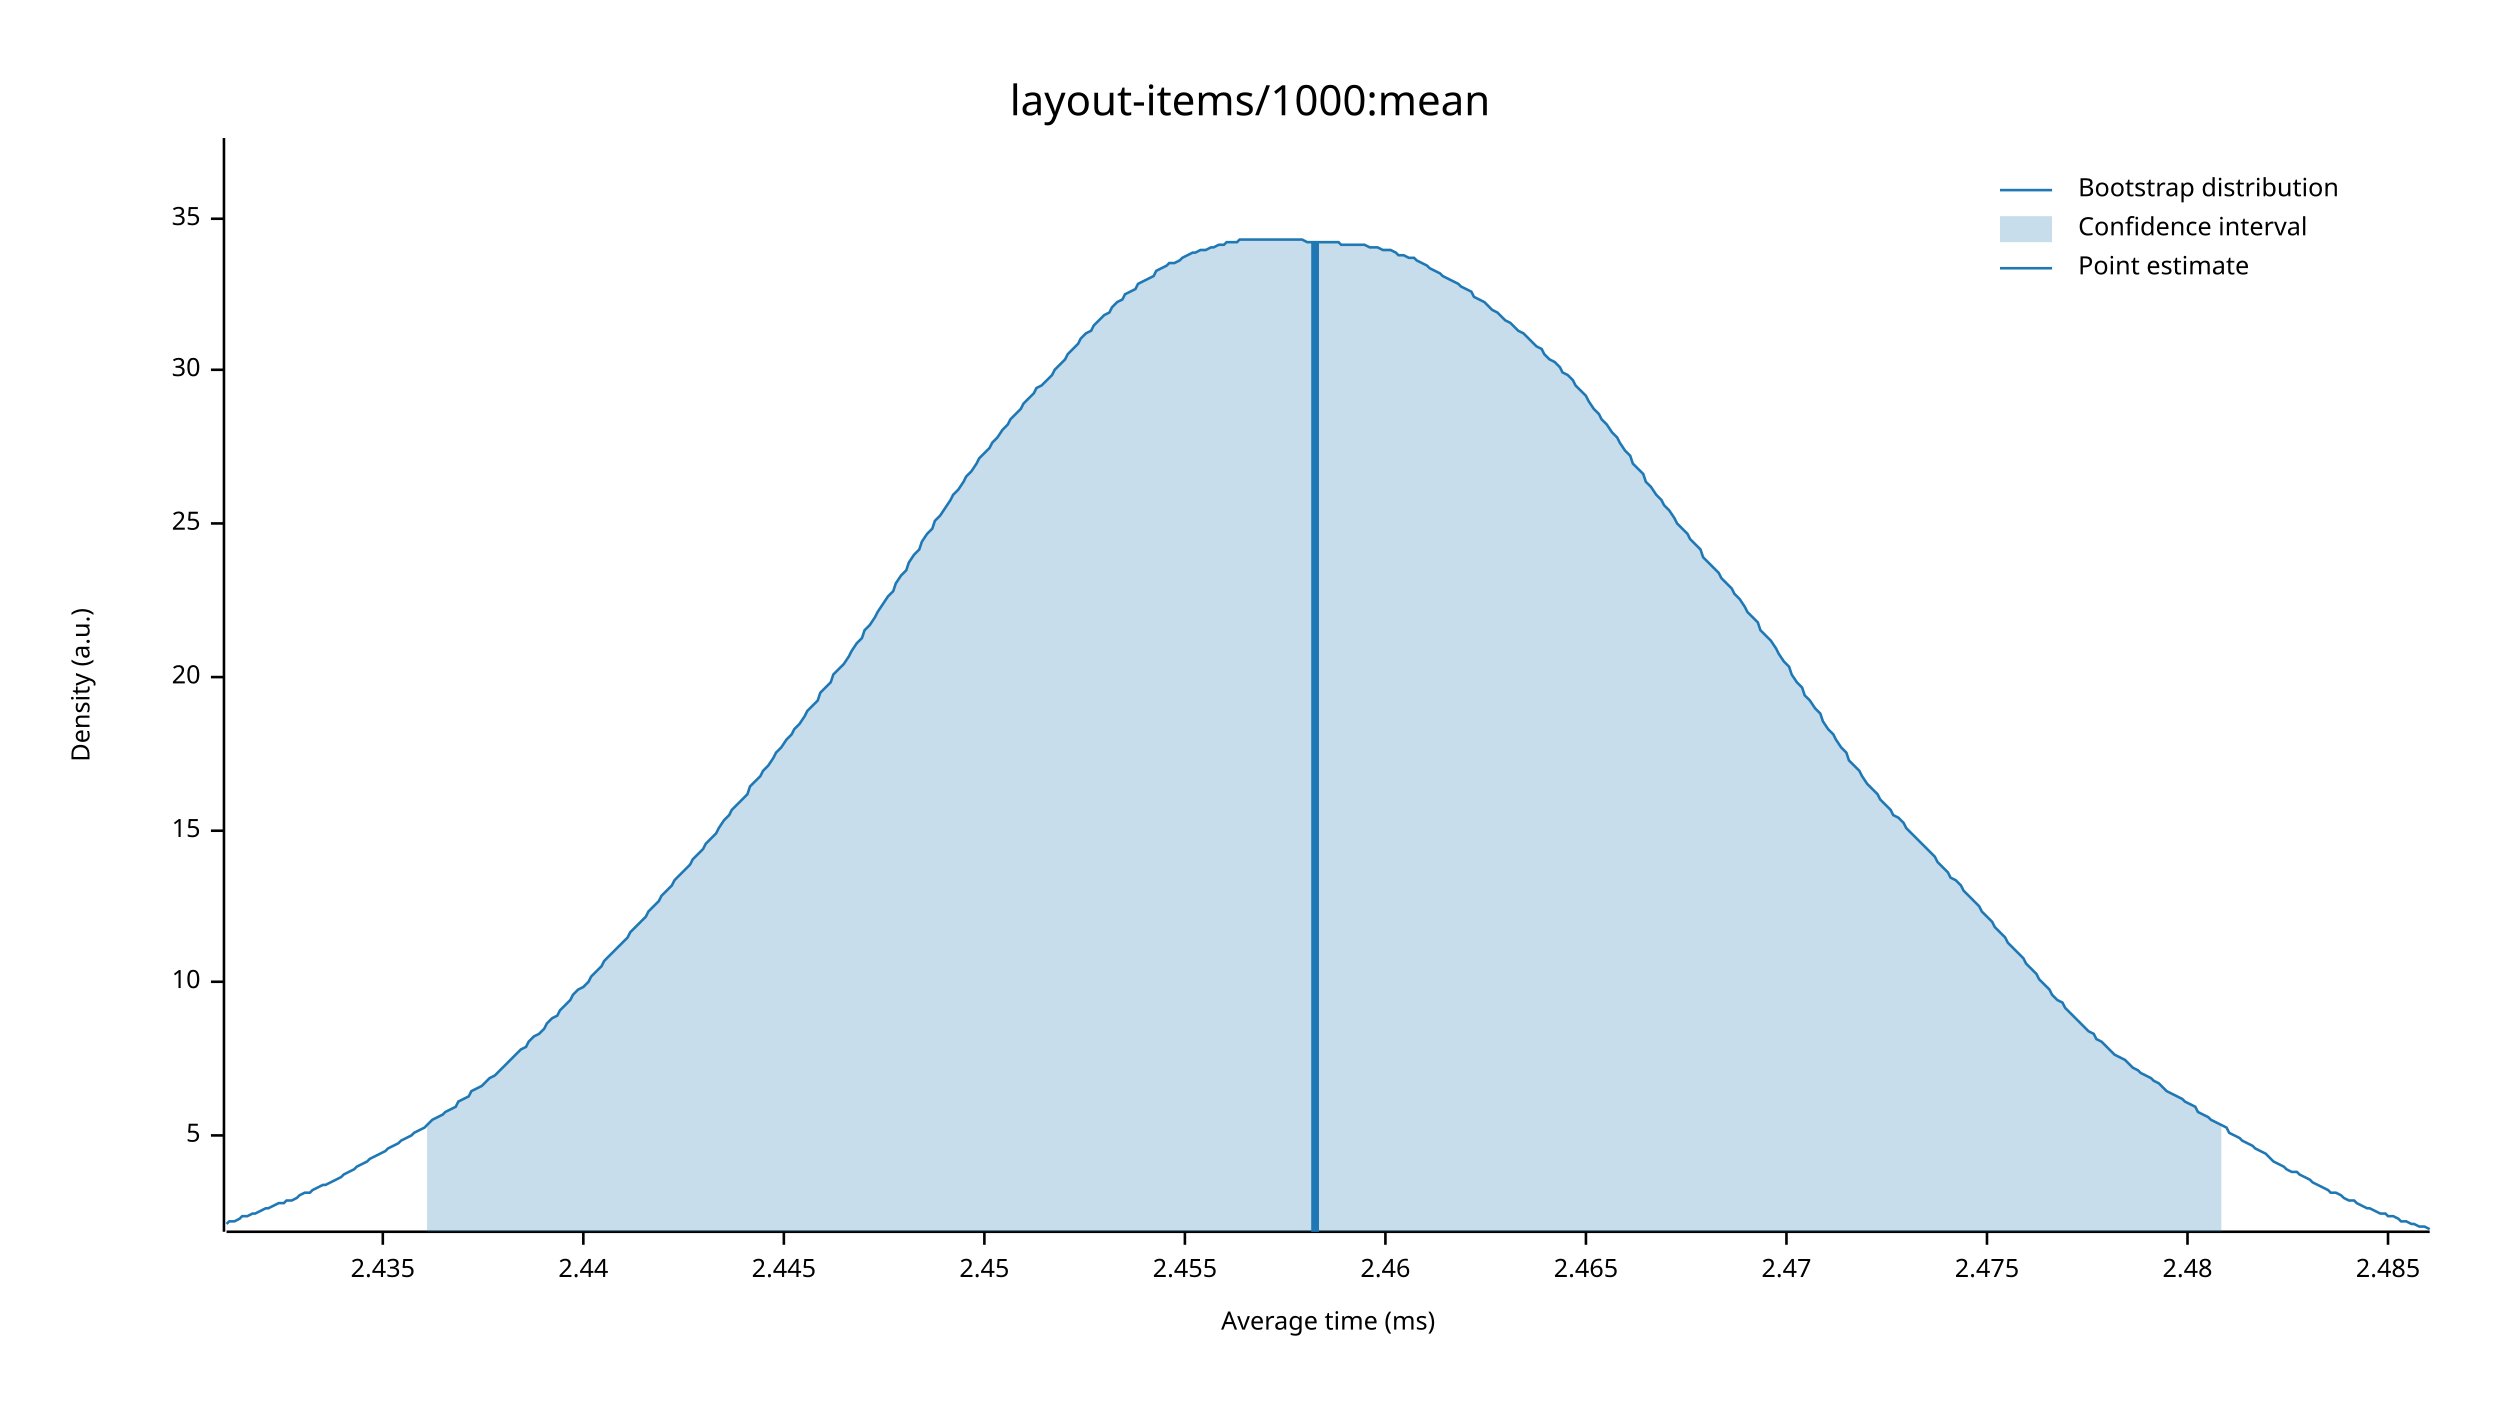
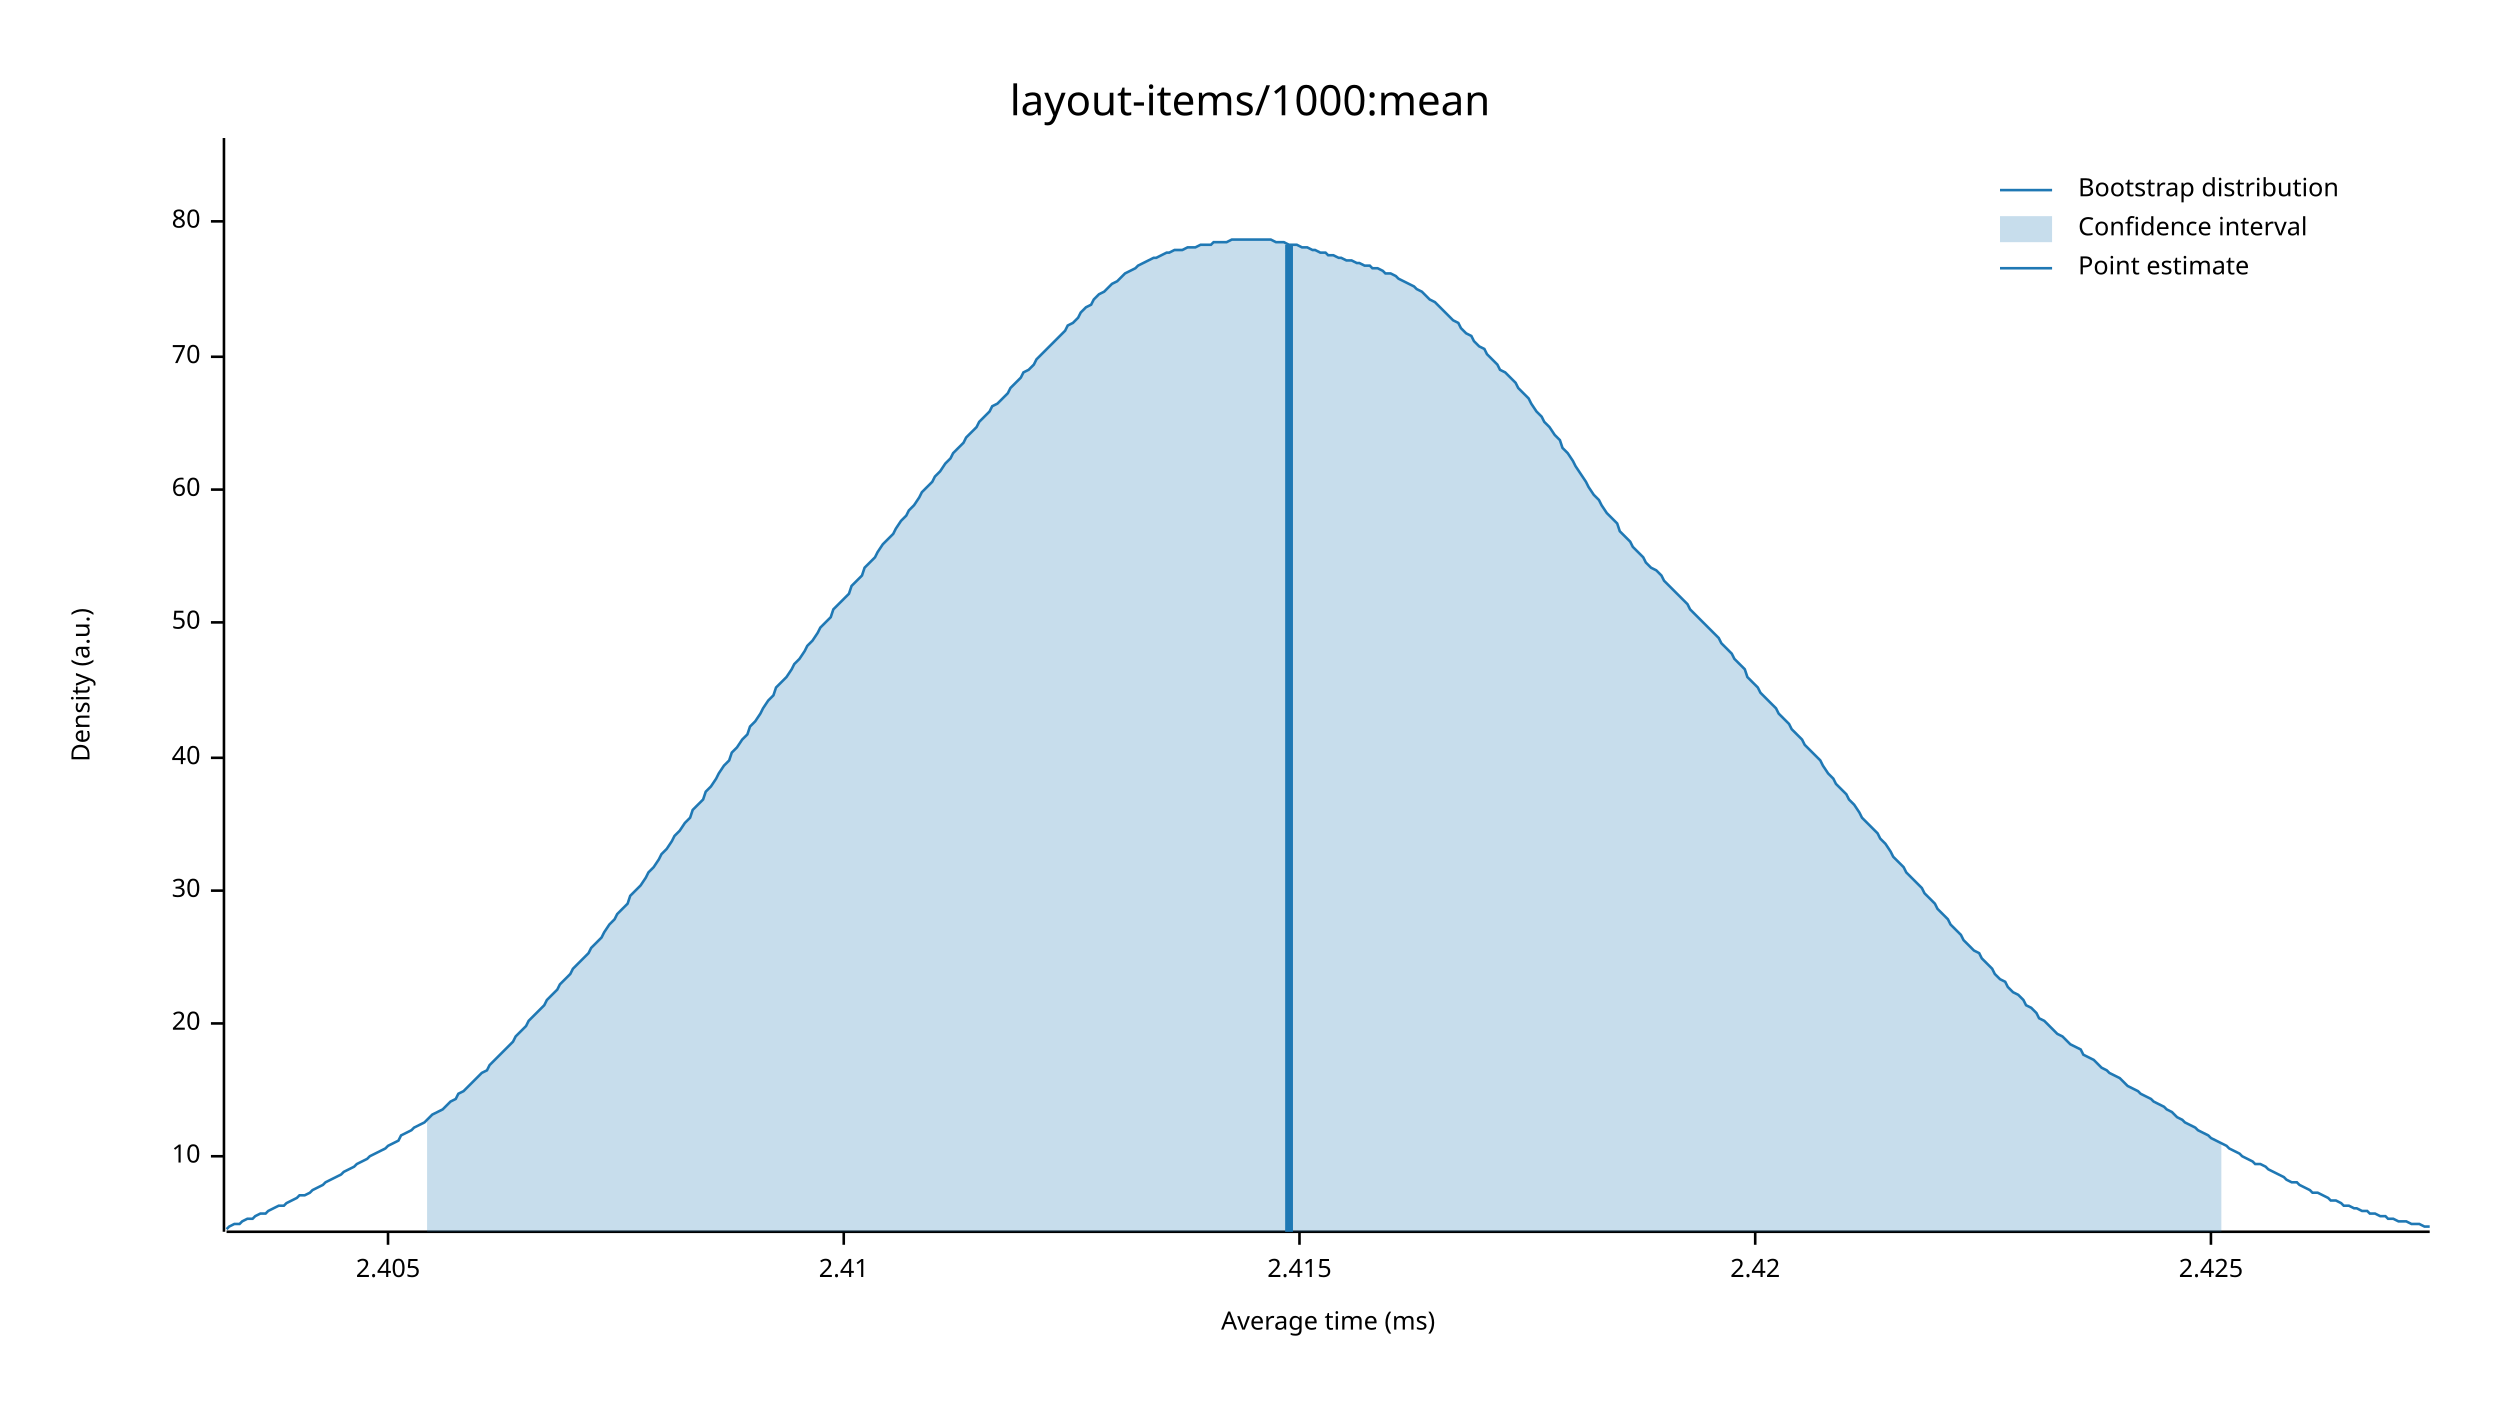
<svg xmlns="http://www.w3.org/2000/svg" style="background-color: white;" width="960" height="540" viewBox="0 0 960 540">
  <text x="480" y="32" dy="0.76em" text-anchor="middle" font-family="sans-serif" font-size="16.129" opacity="1" fill="#000000">
layout-items/1000:mean
</text>
  <text x="27" y="263" dy="0.76em" text-anchor="middle" font-family="sans-serif" font-size="9.677" opacity="1" fill="#000000" transform="rotate(270, 27, 263)">
Density (a.u.)
</text>
  <text x="510" y="513" dy="-0.5ex" text-anchor="middle" font-family="sans-serif" font-size="9.677" opacity="1" fill="#000000">
Average time (ms)
</text>
  <polyline fill="none" opacity="1" stroke="#000000" stroke-width="1" points="86,53 86,473 " />
-   <text x="77" y="436" dy="0.5ex" text-anchor="end" font-family="sans-serif" font-size="9.677" opacity="1" fill="#000000">
- 5
- </text>
-   <polyline fill="none" opacity="1" stroke="#000000" stroke-width="1" points="81,436 86,436 " />
-   <text x="77" y="377" dy="0.5ex" text-anchor="end" font-family="sans-serif" font-size="9.677" opacity="1" fill="#000000">
+   <text x="77" y="444" dy="0.5ex" text-anchor="end" font-family="sans-serif" font-size="9.677" opacity="1" fill="#000000">
10
</text>
-   <polyline fill="none" opacity="1" stroke="#000000" stroke-width="1" points="81,377 86,377 " />
-   <text x="77" y="319" dy="0.5ex" text-anchor="end" font-family="sans-serif" font-size="9.677" opacity="1" fill="#000000">
- 15
- </text>
-   <polyline fill="none" opacity="1" stroke="#000000" stroke-width="1" points="81,319 86,319 " />
-   <text x="77" y="260" dy="0.5ex" text-anchor="end" font-family="sans-serif" font-size="9.677" opacity="1" fill="#000000">
+   <polyline fill="none" opacity="1" stroke="#000000" stroke-width="1" points="81,444 86,444 " />
+   <text x="77" y="393" dy="0.5ex" text-anchor="end" font-family="sans-serif" font-size="9.677" opacity="1" fill="#000000">
20
</text>
-   <polyline fill="none" opacity="1" stroke="#000000" stroke-width="1" points="81,260 86,260 " />
-   <text x="77" y="201" dy="0.5ex" text-anchor="end" font-family="sans-serif" font-size="9.677" opacity="1" fill="#000000">
- 25
- </text>
-   <polyline fill="none" opacity="1" stroke="#000000" stroke-width="1" points="81,201 86,201 " />
-   <text x="77" y="142" dy="0.5ex" text-anchor="end" font-family="sans-serif" font-size="9.677" opacity="1" fill="#000000">
+   <polyline fill="none" opacity="1" stroke="#000000" stroke-width="1" points="81,393 86,393 " />
+   <text x="77" y="342" dy="0.5ex" text-anchor="end" font-family="sans-serif" font-size="9.677" opacity="1" fill="#000000">
30
</text>
-   <polyline fill="none" opacity="1" stroke="#000000" stroke-width="1" points="81,142 86,142 " />
-   <text x="77" y="84" dy="0.5ex" text-anchor="end" font-family="sans-serif" font-size="9.677" opacity="1" fill="#000000">
- 35
+   <polyline fill="none" opacity="1" stroke="#000000" stroke-width="1" points="81,342 86,342 " />
+   <text x="77" y="291" dy="0.5ex" text-anchor="end" font-family="sans-serif" font-size="9.677" opacity="1" fill="#000000">
+ 40
</text>
-   <polyline fill="none" opacity="1" stroke="#000000" stroke-width="1" points="81,84 86,84 " />
+   <polyline fill="none" opacity="1" stroke="#000000" stroke-width="1" points="81,291 86,291 " />
+   <text x="77" y="239" dy="0.5ex" text-anchor="end" font-family="sans-serif" font-size="9.677" opacity="1" fill="#000000">
+ 50
+ </text>
+   <polyline fill="none" opacity="1" stroke="#000000" stroke-width="1" points="81,239 86,239 " />
+   <text x="77" y="188" dy="0.5ex" text-anchor="end" font-family="sans-serif" font-size="9.677" opacity="1" fill="#000000">
+ 60
+ </text>
+   <polyline fill="none" opacity="1" stroke="#000000" stroke-width="1" points="81,188 86,188 " />
+   <text x="77" y="137" dy="0.5ex" text-anchor="end" font-family="sans-serif" font-size="9.677" opacity="1" fill="#000000">
+ 70
+ </text>
+   <polyline fill="none" opacity="1" stroke="#000000" stroke-width="1" points="81,137 86,137 " />
+   <text x="77" y="85" dy="0.5ex" text-anchor="end" font-family="sans-serif" font-size="9.677" opacity="1" fill="#000000">
+ 80
+ </text>
+   <polyline fill="none" opacity="1" stroke="#000000" stroke-width="1" points="81,85 86,85 " />
  <polyline fill="none" opacity="1" stroke="#000000" stroke-width="1" points="87,473 933,473 " />
-   <text x="147" y="483" dy="0.76em" text-anchor="middle" font-family="sans-serif" font-size="9.677" opacity="1" fill="#000000">
- 2.435
+   <text x="149" y="483" dy="0.76em" text-anchor="middle" font-family="sans-serif" font-size="9.677" opacity="1" fill="#000000">
+ 2.405
</text>
-   <polyline fill="none" opacity="1" stroke="#000000" stroke-width="1" points="147,473 147,478 " />
-   <text x="224" y="483" dy="0.76em" text-anchor="middle" font-family="sans-serif" font-size="9.677" opacity="1" fill="#000000">
- 2.44
+   <polyline fill="none" opacity="1" stroke="#000000" stroke-width="1" points="149,473 149,478 " />
+   <text x="324" y="483" dy="0.76em" text-anchor="middle" font-family="sans-serif" font-size="9.677" opacity="1" fill="#000000">
+ 2.41
</text>
-   <polyline fill="none" opacity="1" stroke="#000000" stroke-width="1" points="224,473 224,478 " />
-   <text x="301" y="483" dy="0.76em" text-anchor="middle" font-family="sans-serif" font-size="9.677" opacity="1" fill="#000000">
- 2.445
+   <polyline fill="none" opacity="1" stroke="#000000" stroke-width="1" points="324,473 324,478 " />
+   <text x="499" y="483" dy="0.76em" text-anchor="middle" font-family="sans-serif" font-size="9.677" opacity="1" fill="#000000">
+ 2.415
</text>
-   <polyline fill="none" opacity="1" stroke="#000000" stroke-width="1" points="301,473 301,478 " />
-   <text x="378" y="483" dy="0.76em" text-anchor="middle" font-family="sans-serif" font-size="9.677" opacity="1" fill="#000000">
- 2.45
+   <polyline fill="none" opacity="1" stroke="#000000" stroke-width="1" points="499,473 499,478 " />
+   <text x="674" y="483" dy="0.76em" text-anchor="middle" font-family="sans-serif" font-size="9.677" opacity="1" fill="#000000">
+ 2.42
</text>
-   <polyline fill="none" opacity="1" stroke="#000000" stroke-width="1" points="378,473 378,478 " />
-   <text x="455" y="483" dy="0.76em" text-anchor="middle" font-family="sans-serif" font-size="9.677" opacity="1" fill="#000000">
- 2.455
+   <polyline fill="none" opacity="1" stroke="#000000" stroke-width="1" points="674,473 674,478 " />
+   <text x="849" y="483" dy="0.76em" text-anchor="middle" font-family="sans-serif" font-size="9.677" opacity="1" fill="#000000">
+ 2.425
</text>
-   <polyline fill="none" opacity="1" stroke="#000000" stroke-width="1" points="455,473 455,478 " />
-   <text x="532" y="483" dy="0.76em" text-anchor="middle" font-family="sans-serif" font-size="9.677" opacity="1" fill="#000000">
- 2.46
- </text>
-   <polyline fill="none" opacity="1" stroke="#000000" stroke-width="1" points="532,473 532,478 " />
-   <text x="609" y="483" dy="0.76em" text-anchor="middle" font-family="sans-serif" font-size="9.677" opacity="1" fill="#000000">
- 2.465
- </text>
-   <polyline fill="none" opacity="1" stroke="#000000" stroke-width="1" points="609,473 609,478 " />
-   <text x="686" y="483" dy="0.76em" text-anchor="middle" font-family="sans-serif" font-size="9.677" opacity="1" fill="#000000">
- 2.47
- </text>
-   <polyline fill="none" opacity="1" stroke="#000000" stroke-width="1" points="686,473 686,478 " />
-   <text x="763" y="483" dy="0.76em" text-anchor="middle" font-family="sans-serif" font-size="9.677" opacity="1" fill="#000000">
- 2.475
- </text>
-   <polyline fill="none" opacity="1" stroke="#000000" stroke-width="1" points="763,473 763,478 " />
-   <text x="840" y="483" dy="0.76em" text-anchor="middle" font-family="sans-serif" font-size="9.677" opacity="1" fill="#000000">
- 2.48
- </text>
-   <polyline fill="none" opacity="1" stroke="#000000" stroke-width="1" points="840,473 840,478 " />
-   <text x="917" y="483" dy="0.76em" text-anchor="middle" font-family="sans-serif" font-size="9.677" opacity="1" fill="#000000">
- 2.485
- </text>
-   <polyline fill="none" opacity="1" stroke="#000000" stroke-width="1" points="917,473 917,478 " />
-   <polyline fill="none" opacity="1" stroke="#1F78B4" stroke-width="1" points="87,470 88,469 90,469 92,468 93,467 95,467 97,466 98,466 100,465 102,464 103,464 105,463 107,462 109,462 110,461 112,461 114,460 115,459 117,458 119,458 120,457 122,456 124,455 125,455 127,454 129,453 131,452 132,451 134,450 136,449 137,448 139,447 141,446 142,445 144,444 146,443 148,442 149,441 151,440 153,439 154,438 156,437 158,436 159,435 161,434 163,433 164,432 166,430 168,429 170,428 171,427 173,426 175,425 176,423 178,422 180,421 181,419 183,418 185,417 187,415 188,414 190,413 192,411 193,410 195,408 197,406 198,405 200,403 202,402 203,400 205,398 207,397 209,395 210,393 212,391 214,390 215,388 217,386 219,384 220,382 222,380 224,379 226,377 227,375 229,373 231,371 232,369 234,367 236,365 237,364 239,362 241,360 242,358 244,356 246,354 248,352 249,350 251,348 253,346 254,344 256,342 258,340 259,338 261,336 263,334 265,332 266,330 268,328 270,326 271,324 273,322 275,320 276,318 278,315 280,313 281,311 283,309 285,307 287,305 288,302 290,300 292,298 293,296 295,294 297,291 298,289 300,287 302,284 304,282 305,280 307,278 309,275 310,273 312,271 314,269 315,266 317,264 319,262 320,259 322,257 324,255 326,252 327,250 329,247 331,245 332,242 334,240 336,237 337,235 339,232 341,229 343,227 344,224 346,221 348,219 349,216 351,213 353,211 354,208 356,205 358,203 359,200 361,198 363,195 365,192 366,190 368,188 370,185 371,183 373,181 375,178 376,176 378,174 380,172 381,170 383,168 385,165 387,163 388,161 390,159 392,157 393,155 395,153 397,151 398,149 400,148 402,146 404,144 405,142 407,140 409,138 410,136 412,134 414,132 415,130 417,128 419,127 420,125 422,123 424,121 426,120 427,118 429,116 431,115 432,113 434,112 436,111 437,109 439,108 441,107 443,106 444,104 446,103 448,102 449,101 451,101 453,100 454,99 456,98 458,97 459,97 461,96 463,96 465,95 466,95 468,94 470,94 471,93 473,93 475,93 476,92 478,92 480,92 482,92 483,92 485,92 487,92 488,92 490,92 492,92 493,92 495,92 497,92 498,92 500,92 502,93 504,93 505,93 507,93 509,93 510,93 512,93 514,93 515,94 517,94 519,94 521,94 522,94 524,94 526,95 527,95 529,95 531,96 532,96 534,96 536,97 537,98 539,98 541,99 543,99 544,100 546,101 548,102 549,103 551,104 553,105 554,106 556,107 558,108 560,109 561,110 563,111 565,112 566,114 568,115 570,116 571,117 573,119 575,120 576,121 578,123 580,124 582,126 583,127 585,128 587,130 588,131 590,133 592,134 593,136 595,138 597,139 599,141 600,143 602,144 604,146 605,148 607,150 609,152 610,154 612,157 614,159 615,161 617,163 619,166 621,168 622,170 624,173 626,175 627,178 629,180 631,182 632,185 634,187 636,190 638,192 639,194 641,196 643,199 644,201 646,203 648,205 649,207 651,209 653,211 654,214 656,216 658,218 660,220 661,222 663,224 665,226 666,228 668,230 670,233 671,235 673,237 675,239 676,242 678,244 680,246 682,249 683,251 685,254 687,256 688,259 690,262 692,264 693,267 695,269 697,272 699,274 700,277 702,280 704,282 705,284 707,287 709,289 710,292 712,294 714,296 715,298 717,301 719,303 721,305 722,307 724,309 726,311 727,313 729,314 731,316 732,318 734,320 736,322 738,324 739,325 741,327 743,329 744,331 746,333 748,335 749,337 751,338 753,340 754,342 756,344 758,346 760,348 761,350 763,352 765,354 766,356 768,358 770,360 771,362 773,364 775,366 777,368 778,370 780,372 782,374 783,376 785,378 787,380 788,382 790,384 792,385 793,387 795,389 797,391 799,393 800,394 802,396 804,397 805,399 807,400 809,402 810,403 812,405 814,406 816,407 817,408 819,410 821,411 822,412 824,413 826,414 827,415 829,416 831,418 832,419 834,420 836,421 838,422 839,423 841,424 843,425 844,427 846,428 848,429 849,430 851,431 853,432 855,433 856,435 858,436 860,437 861,438 863,439 865,440 866,441 868,442 870,443 871,444 873,446 875,447 877,448 878,449 880,450 882,450 883,451 885,452 887,453 888,454 890,455 892,456 894,457 895,458 897,458 899,459 900,460 902,461 904,461 905,462 907,463 909,464 910,464 912,465 914,466 916,466 917,467 919,467 921,468 922,469 924,469 926,470 927,470 929,471 931,471 933,472 " />
-   <polygon opacity="0.25" fill="#1F78B4" points="164,432 166,430 168,429 170,428 171,427 173,426 175,425 176,423 178,422 180,421 181,419 183,418 185,417 187,415 188,414 190,413 192,411 193,410 195,408 197,406 198,405 200,403 202,402 203,400 205,398 207,397 209,395 210,393 212,391 214,390 215,388 217,386 219,384 220,382 222,380 224,379 226,377 227,375 229,373 231,371 232,369 234,367 236,365 237,364 239,362 241,360 242,358 244,356 246,354 248,352 249,350 251,348 253,346 254,344 256,342 258,340 259,338 261,336 263,334 265,332 266,330 268,328 270,326 271,324 273,322 275,320 276,318 278,315 280,313 281,311 283,309 285,307 287,305 288,302 290,300 292,298 293,296 295,294 297,291 298,289 300,287 302,284 304,282 305,280 307,278 309,275 310,273 312,271 314,269 315,266 317,264 319,262 320,259 322,257 324,255 326,252 327,250 329,247 331,245 332,242 334,240 336,237 337,235 339,232 341,229 343,227 344,224 346,221 348,219 349,216 351,213 353,211 354,208 356,205 358,203 359,200 361,198 363,195 365,192 366,190 368,188 370,185 371,183 373,181 375,178 376,176 378,174 380,172 381,170 383,168 385,165 387,163 388,161 390,159 392,157 393,155 395,153 397,151 398,149 400,148 402,146 404,144 405,142 407,140 409,138 410,136 412,134 414,132 415,130 417,128 419,127 420,125 422,123 424,121 426,120 427,118 429,116 431,115 432,113 434,112 436,111 437,109 439,108 441,107 443,106 444,104 446,103 448,102 449,101 451,101 453,100 454,99 456,98 458,97 459,97 461,96 463,96 465,95 466,95 468,94 470,94 471,93 473,93 475,93 476,92 478,92 480,92 482,92 483,92 485,92 487,92 488,92 490,92 492,92 493,92 495,92 497,92 498,92 500,92 502,93 504,93 505,93 507,93 509,93 510,93 512,93 514,93 515,94 517,94 519,94 521,94 522,94 524,94 526,95 527,95 529,95 531,96 532,96 534,96 536,97 537,98 539,98 541,99 543,99 544,100 546,101 548,102 549,103 551,104 553,105 554,106 556,107 558,108 560,109 561,110 563,111 565,112 566,114 568,115 570,116 571,117 573,119 575,120 576,121 578,123 580,124 582,126 583,127 585,128 587,130 588,131 590,133 592,134 593,136 595,138 597,139 599,141 600,143 602,144 604,146 605,148 607,150 609,152 610,154 612,157 614,159 615,161 617,163 619,166 621,168 622,170 624,173 626,175 627,178 629,180 631,182 632,185 634,187 636,190 638,192 639,194 641,196 643,199 644,201 646,203 648,205 649,207 651,209 653,211 654,214 656,216 658,218 660,220 661,222 663,224 665,226 666,228 668,230 670,233 671,235 673,237 675,239 676,242 678,244 680,246 682,249 683,251 685,254 687,256 688,259 690,262 692,264 693,267 695,269 697,272 699,274 700,277 702,280 704,282 705,284 707,287 709,289 710,292 712,294 714,296 715,298 717,301 719,303 721,305 722,307 724,309 726,311 727,313 729,314 731,316 732,318 734,320 736,322 738,324 739,325 741,327 743,329 744,331 746,333 748,335 749,337 751,338 753,340 754,342 756,344 758,346 760,348 761,350 763,352 765,354 766,356 768,358 770,360 771,362 773,364 775,366 777,368 778,370 780,372 782,374 783,376 785,378 787,380 788,382 790,384 792,385 793,387 795,389 797,391 799,393 800,394 802,396 804,397 805,399 807,400 809,402 810,403 812,405 814,406 816,407 817,408 819,410 821,411 822,412 824,413 826,414 827,415 829,416 831,418 832,419 834,420 836,421 838,422 839,423 841,424 843,425 844,427 846,428 848,429 849,430 851,431 853,432 853,473 164,473 " />
-   <polyline fill="none" opacity="1" stroke="#1F78B4" stroke-width="3" points="505,473 505,93 " />
+   <polyline fill="none" opacity="1" stroke="#000000" stroke-width="1" points="849,473 849,478 " />
+   <polyline fill="none" opacity="1" stroke="#1F78B4" stroke-width="1" points="87,472 88,471 90,470 92,470 93,469 95,468 97,468 98,467 100,466 102,466 103,465 105,464 107,463 109,463 110,462 112,461 114,460 115,459 117,459 119,458 120,457 122,456 124,455 125,454 127,453 129,452 131,451 132,450 134,449 136,448 137,447 139,446 141,445 142,444 144,443 146,442 148,441 149,440 151,439 153,438 154,436 156,435 158,434 159,433 161,432 163,431 164,430 166,428 168,427 170,426 171,425 173,423 175,422 176,420 178,419 180,417 181,416 183,414 185,412 187,411 188,409 190,407 192,405 193,404 195,402 197,400 198,398 200,396 202,394 203,392 205,390 207,388 209,386 210,384 212,382 214,380 215,378 217,376 219,374 220,372 222,370 224,368 226,366 227,364 229,362 231,360 232,358 234,355 236,353 237,351 239,349 241,347 242,344 244,342 246,340 248,337 249,335 251,333 253,330 254,328 256,326 258,323 259,321 261,319 263,316 265,314 266,311 268,309 270,307 271,304 273,302 275,299 276,297 278,294 280,292 281,289 283,287 285,284 287,282 288,279 290,277 292,274 293,272 295,269 297,267 298,264 300,262 302,260 304,257 305,255 307,253 309,250 310,248 312,246 314,243 315,241 317,239 319,237 320,234 322,232 324,230 326,228 327,225 329,223 331,221 332,218 334,216 336,214 337,212 339,209 341,207 343,205 344,203 346,200 348,198 349,196 351,194 353,191 354,189 356,187 358,185 359,183 361,181 363,178 365,176 366,174 368,172 370,170 371,168 373,166 375,164 376,162 378,160 380,158 381,156 383,155 385,153 387,151 388,149 390,147 392,145 393,143 395,142 397,140 398,138 400,136 402,134 404,132 405,131 407,129 409,127 410,125 412,124 414,122 415,120 417,118 419,117 420,115 422,113 424,112 426,110 427,109 429,108 431,106 432,105 434,104 436,103 437,102 439,101 441,100 443,99 444,99 446,98 448,97 449,97 451,96 453,96 454,96 456,95 458,95 459,95 461,94 463,94 465,94 466,93 468,93 470,93 471,93 473,92 475,92 476,92 478,92 480,92 482,92 483,92 485,92 487,92 488,92 490,93 492,93 493,93 495,94 497,94 498,94 500,95 502,95 504,96 505,96 507,97 509,97 510,98 512,98 514,99 515,99 517,100 519,100 521,101 522,101 524,102 526,102 527,103 529,103 531,104 532,105 534,105 536,106 537,107 539,108 541,109 543,110 544,111 546,112 548,114 549,115 551,116 553,118 554,119 556,121 558,123 560,124 561,126 563,128 565,129 566,131 568,133 570,134 571,136 573,138 575,140 576,142 578,143 580,145 582,147 583,149 585,151 587,153 588,155 590,158 592,160 593,162 595,164 597,167 599,169 600,172 602,174 604,177 605,179 607,182 609,185 610,187 612,190 614,192 615,194 617,197 619,199 621,201 622,204 624,206 626,208 627,210 629,212 631,214 632,216 634,218 636,219 638,221 639,223 641,225 643,227 644,228 646,230 648,232 649,234 651,236 653,238 654,239 656,241 658,243 660,245 661,247 663,249 665,251 666,253 668,255 670,257 671,260 673,262 675,264 676,266 678,268 680,270 682,272 683,274 685,276 687,278 688,280 690,282 692,284 693,286 695,288 697,290 699,292 700,294 702,297 704,299 705,301 707,303 709,305 710,307 712,309 714,312 715,314 717,316 719,318 721,320 722,322 724,324 726,327 727,329 729,331 731,333 732,335 734,337 736,339 738,341 739,343 741,345 743,347 744,349 746,351 748,353 749,355 751,357 753,359 754,361 756,363 758,365 760,366 761,368 763,370 765,372 766,374 768,376 770,377 771,379 773,381 775,382 777,384 778,386 780,387 782,389 783,391 785,392 787,394 788,395 790,397 792,398 793,399 795,401 797,402 799,403 800,405 802,406 804,407 805,408 807,410 809,411 810,412 812,413 814,414 816,416 817,417 819,418 821,419 822,420 824,421 826,422 827,423 829,424 831,425 832,426 834,427 836,429 838,430 839,431 841,432 843,433 844,434 846,435 848,436 849,437 851,438 853,439 855,440 856,441 858,442 860,443 861,444 863,445 865,446 866,447 868,447 870,448 871,449 873,450 875,451 877,452 878,453 880,454 882,454 883,455 885,456 887,457 888,458 890,458 892,459 894,460 895,461 897,461 899,462 900,463 902,463 904,464 905,464 907,465 909,465 910,466 912,466 914,467 916,467 917,468 919,468 921,469 922,469 924,469 926,470 927,470 929,470 931,471 933,471 " />
+   <polygon opacity="0.25" fill="#1F78B4" points="164,430 166,428 168,427 170,426 171,425 173,423 175,422 176,420 178,419 180,417 181,416 183,414 185,412 187,411 188,409 190,407 192,405 193,404 195,402 197,400 198,398 200,396 202,394 203,392 205,390 207,388 209,386 210,384 212,382 214,380 215,378 217,376 219,374 220,372 222,370 224,368 226,366 227,364 229,362 231,360 232,358 234,355 236,353 237,351 239,349 241,347 242,344 244,342 246,340 248,337 249,335 251,333 253,330 254,328 256,326 258,323 259,321 261,319 263,316 265,314 266,311 268,309 270,307 271,304 273,302 275,299 276,297 278,294 280,292 281,289 283,287 285,284 287,282 288,279 290,277 292,274 293,272 295,269 297,267 298,264 300,262 302,260 304,257 305,255 307,253 309,250 310,248 312,246 314,243 315,241 317,239 319,237 320,234 322,232 324,230 326,228 327,225 329,223 331,221 332,218 334,216 336,214 337,212 339,209 341,207 343,205 344,203 346,200 348,198 349,196 351,194 353,191 354,189 356,187 358,185 359,183 361,181 363,178 365,176 366,174 368,172 370,170 371,168 373,166 375,164 376,162 378,160 380,158 381,156 383,155 385,153 387,151 388,149 390,147 392,145 393,143 395,142 397,140 398,138 400,136 402,134 404,132 405,131 407,129 409,127 410,125 412,124 414,122 415,120 417,118 419,117 420,115 422,113 424,112 426,110 427,109 429,108 431,106 432,105 434,104 436,103 437,102 439,101 441,100 443,99 444,99 446,98 448,97 449,97 451,96 453,96 454,96 456,95 458,95 459,95 461,94 463,94 465,94 466,93 468,93 470,93 471,93 473,92 475,92 476,92 478,92 480,92 482,92 483,92 485,92 487,92 488,92 490,93 492,93 493,93 495,94 497,94 498,94 500,95 502,95 504,96 505,96 507,97 509,97 510,98 512,98 514,99 515,99 517,100 519,100 521,101 522,101 524,102 526,102 527,103 529,103 531,104 532,105 534,105 536,106 537,107 539,108 541,109 543,110 544,111 546,112 548,114 549,115 551,116 553,118 554,119 556,121 558,123 560,124 561,126 563,128 565,129 566,131 568,133 570,134 571,136 573,138 575,140 576,142 578,143 580,145 582,147 583,149 585,151 587,153 588,155 590,158 592,160 593,162 595,164 597,167 599,169 600,172 602,174 604,177 605,179 607,182 609,185 610,187 612,190 614,192 615,194 617,197 619,199 621,201 622,204 624,206 626,208 627,210 629,212 631,214 632,216 634,218 636,219 638,221 639,223 641,225 643,227 644,228 646,230 648,232 649,234 651,236 653,238 654,239 656,241 658,243 660,245 661,247 663,249 665,251 666,253 668,255 670,257 671,260 673,262 675,264 676,266 678,268 680,270 682,272 683,274 685,276 687,278 688,280 690,282 692,284 693,286 695,288 697,290 699,292 700,294 702,297 704,299 705,301 707,303 709,305 710,307 712,309 714,312 715,314 717,316 719,318 721,320 722,322 724,324 726,327 727,329 729,331 731,333 732,335 734,337 736,339 738,341 739,343 741,345 743,347 744,349 746,351 748,353 749,355 751,357 753,359 754,361 756,363 758,365 760,366 761,368 763,370 765,372 766,374 768,376 770,377 771,379 773,381 775,382 777,384 778,386 780,387 782,389 783,391 785,392 787,394 788,395 790,397 792,398 793,399 795,401 797,402 799,403 800,405 802,406 804,407 805,408 807,410 809,411 810,412 812,413 814,414 816,416 817,417 819,418 821,419 822,420 824,421 826,422 827,423 829,424 831,425 832,426 834,427 836,429 838,430 839,431 841,432 843,433 844,434 846,435 848,436 849,437 851,438 853,439 853,473 164,473 " />
+   <polyline fill="none" opacity="1" stroke="#1F78B4" stroke-width="3" points="495,473 495,94 " />
  <text x="798" y="68" dy="0.76em" text-anchor="start" font-family="sans-serif" font-size="9.677" opacity="1" fill="#000000">
Bootstrap distribution
</text>
  <text x="798" y="83" dy="0.76em" text-anchor="start" font-family="sans-serif" font-size="9.677" opacity="1" fill="#000000">
Confidence interval
</text>
  <text x="798" y="98" dy="0.76em" text-anchor="start" font-family="sans-serif" font-size="9.677" opacity="1" fill="#000000">
Point estimate
</text>
  <polyline fill="none" opacity="1" stroke="#1F78B4" stroke-width="1" points="768,73 788,73 " />
  <rect x="768" y="83" width="20" height="10" opacity="0.25" fill="#1F78B4" stroke="none" />
  <polyline fill="none" opacity="1" stroke="#1F78B4" stroke-width="1" points="768,103 788,103 " />
</svg>
